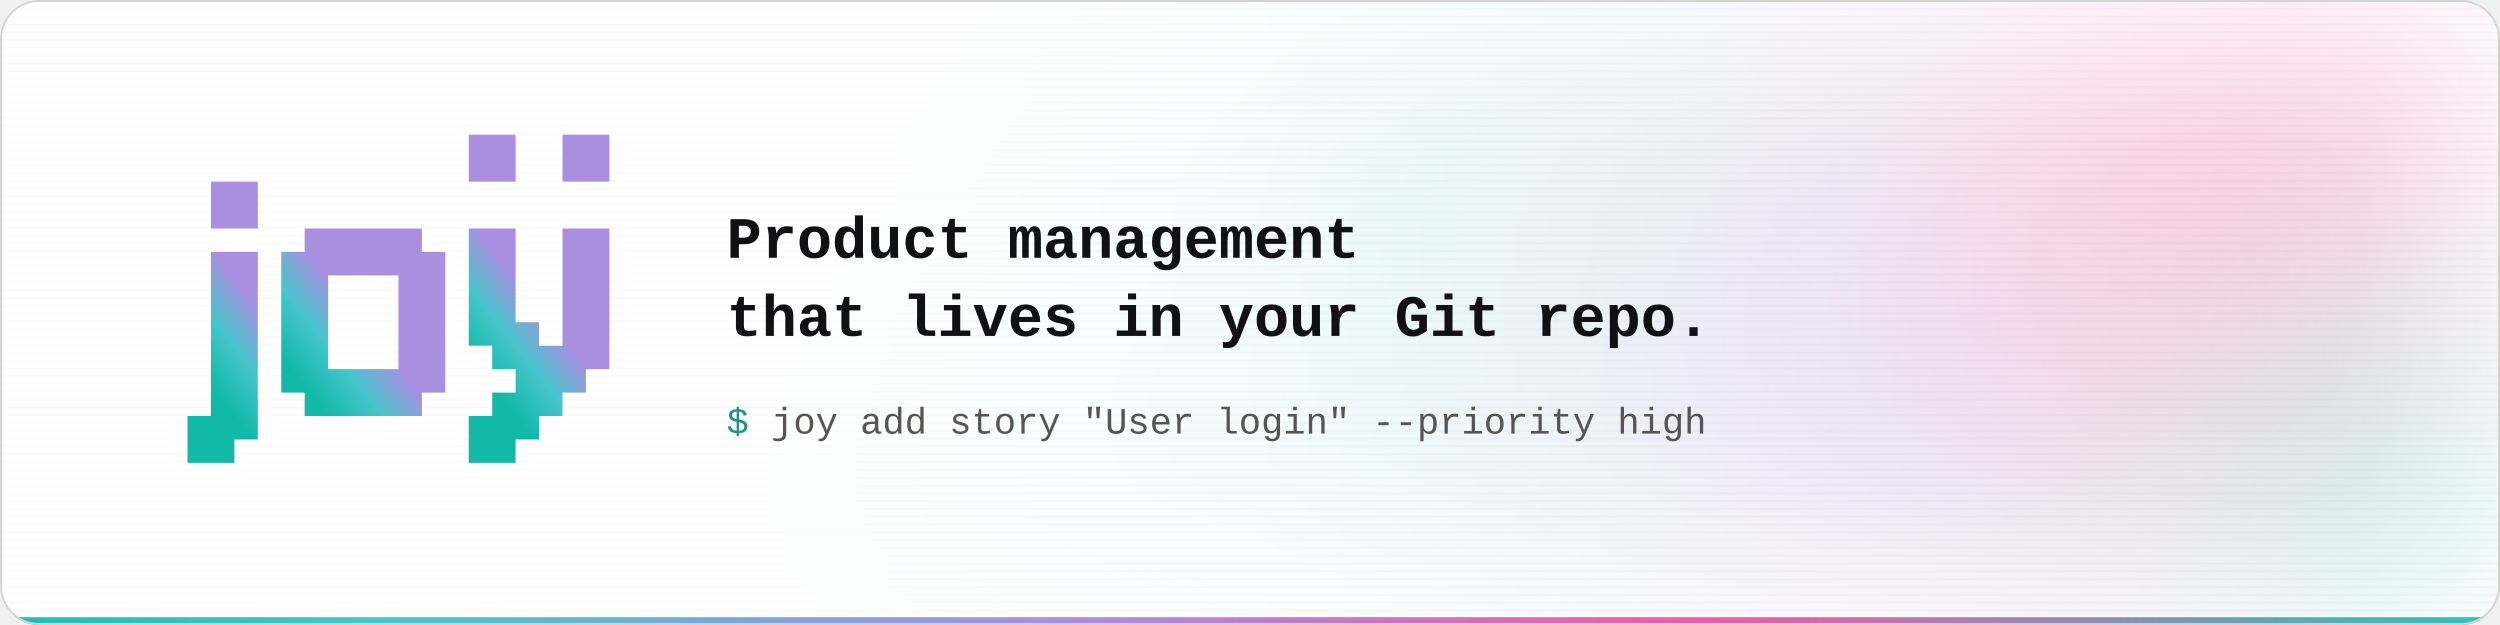
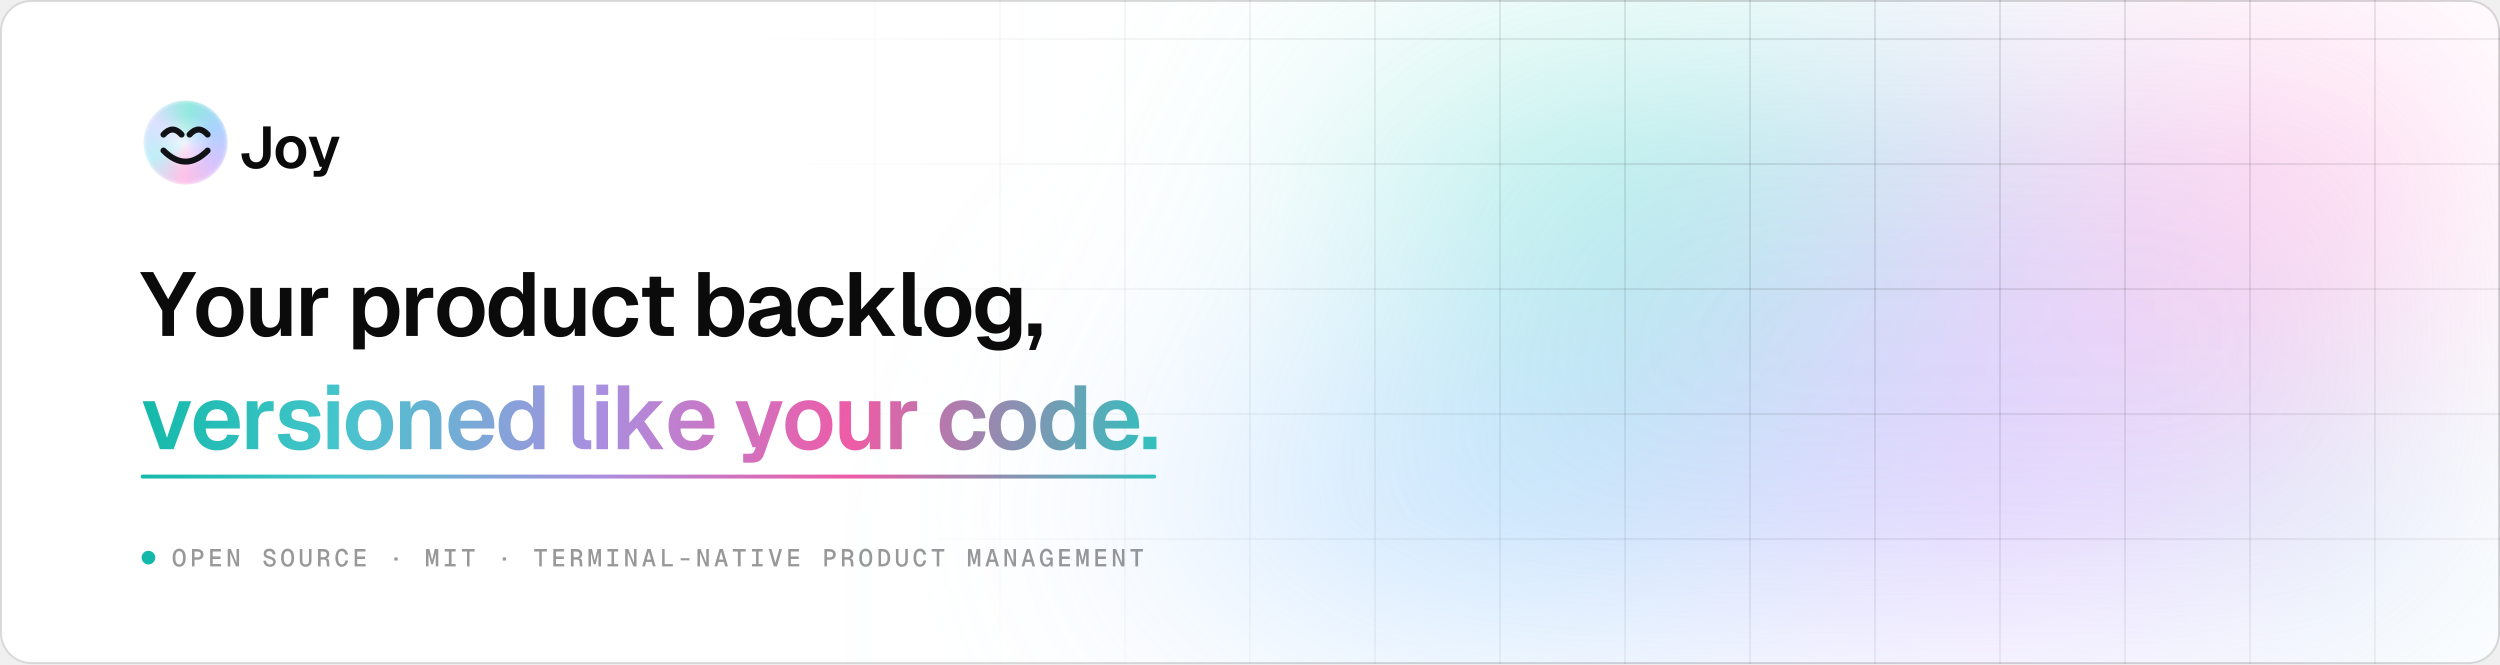
- <svg xmlns="http://www.w3.org/2000/svg" viewBox="0 0 1280 320" width="1280" height="320" role="img" aria-label="Joy: terminal-native product management that lives in your Git repo">
+ <svg xmlns="http://www.w3.org/2000/svg" viewBox="0 0 1280 340" width="1280" height="340" role="img" aria-label="Joy. Your product backlog, versioned like your code.">
  <defs>
-     <linearGradient id="holo" gradientUnits="userSpaceOnUse" x1="0" y1="0" x2="1280" y2="320">
+     <linearGradient id="holo" gradientUnits="userSpaceOnUse" x1="0" y1="0" x2="1280" y2="0">
+       <stop offset="0%" stop-color="#8ee8dd" />
+       <stop offset="20%" stop-color="#a9d2ff" />
+       <stop offset="40%" stop-color="#d4c2ff" />
+       <stop offset="58%" stop-color="#ffc0e6" />
+       <stop offset="78%" stop-color="#bdeef7" />
+       <stop offset="100%" stop-color="#dcdfff" />
+     </linearGradient>
+     <linearGradient id="tg" gradientUnits="userSpaceOnUse" x1="72" y1="190" x2="592" y2="240">
      <stop offset="0%" stop-color="#12b9a8" />
      <stop offset="20%" stop-color="#46c5cd" />
      <stop offset="45%" stop-color="#a98fe0" />
      <stop offset="70%" stop-color="#ef5ba6" />
      <stop offset="100%" stop-color="#2fc1bd" />
    </linearGradient>
-     <linearGradient id="mark" gradientUnits="userSpaceOnUse" x1="96" y1="70" x2="312" y2="240">
-       <stop offset="0%" stop-color="#12b9a8" />
-       <stop offset="50%" stop-color="#46c5cd" />
-       <stop offset="100%" stop-color="#a98fe0" />
-     </linearGradient>
-     <linearGradient id="fade" x1="0" y1="0" x2="1" y2="0">
-       <stop offset="0" stop-color="#FFFFFF" stop-opacity="1" />
-       <stop offset="0.5" stop-color="#FFFFFF" stop-opacity="0.86" />
-       <stop offset="1" stop-color="#FFFFFF" stop-opacity="0.1" />
-     </linearGradient>
-     <filter id="blur" x="-50%" y="-50%" width="200%" height="200%">
-       <feGaussianBlur stdDeviation="70" />
+     <radialGradient id="gm" gradientUnits="userSpaceOnUse" cx="1000" cy="0" r="620">
+       <stop offset="0.25" stop-color="#fff" stop-opacity="1" />
+       <stop offset="1" stop-color="#fff" stop-opacity="0" />
+     </radialGradient>
+     <mask id="gridmask">
+       <rect width="1280" height="340" fill="url(#gm)" />
+     </mask>
+     <filter id="blur" x="-60%" y="-60%" width="220%" height="220%">
+       <feGaussianBlur stdDeviation="80" />
    </filter>
-     <pattern id="scan" width="4" height="4" patternUnits="userSpaceOnUse">
-       <rect width="4" height="1" fill="#000000" opacity="0.02" />
-     </pattern>
    <clipPath id="clip">
-       <rect width="1280" height="320" rx="20" />
+       <rect width="1280" height="340" rx="16" />
    </clipPath>
  </defs>
  <g clip-path="url(#clip)">
-     <rect width="1280" height="320" fill="#FFFFFF" />
-     <g filter="url(#blur)" opacity="0.45">
-       <circle cx="820" cy="60" r="230" fill="#12b9a8" />
-       <circle cx="1010" cy="250" r="250" fill="#a98fe0" />
-       <circle cx="1190" cy="90" r="210" fill="#ef5ba6" />
-       <circle cx="640" cy="300" r="170" fill="#46c5cd" />
-       <circle cx="1260" cy="300" r="160" fill="#2fc1bd" />
+     <rect width="1280" height="340" fill="#ffffff" />
+     <g filter="url(#blur)" opacity="0.75">
+       <circle cx="900" cy="40" r="190" fill="#8ee8dd" />
+       <circle cx="1090" cy="250" r="210" fill="#d4c2ff" />
+       <circle cx="1230" cy="70" r="170" fill="#ffc0e6" />
+       <circle cx="760" cy="330" r="150" fill="#a9d2ff" />
+       <circle cx="1280" cy="330" r="150" fill="#bdeef7" />
    </g>
-     <rect width="1280" height="320" fill="url(#fade)" />
-     <rect width="1280" height="320" fill="url(#scan)" />
-     <rect y="316" width="1280" height="4" fill="url(#holo)" />
-     <g fill="url(#mark)">
-       <path d="M75 750H225V600H75ZM0 0H75V525H225V-75H150V-150H0Z" transform="translate(96.0,213) scale(0.16,-0.16)" />
-       <path d="M0 525H75V600H450V525H525V75H450V0H75V75H0ZM375 450H150V150H375Z" transform="translate(144.0,213) scale(0.16,-0.16)" />
-       <path d="M0 900H150V750H0ZM300 900H450V750H300ZM0 0H75V75H150V150H75V225H0V600H150V300H225V225H300V600H450V150H375V75H300V0H225V-75H150V-150H0Z" transform="translate(240.0,213) scale(0.16,-0.16)" />
+     <g mask="url(#gridmask)" stroke="rgba(11,11,12,0.10)" stroke-width="1" fill="none">
+       <path d="M0 0V340" />
+       <path d="M64 0V340" />
+       <path d="M128 0V340" />
+       <path d="M192 0V340" />
+       <path d="M256 0V340" />
+       <path d="M320 0V340" />
+       <path d="M384 0V340" />
+       <path d="M448 0V340" />
+       <path d="M512 0V340" />
+       <path d="M576 0V340" />
+       <path d="M640 0V340" />
+       <path d="M704 0V340" />
+       <path d="M768 0V340" />
+       <path d="M832 0V340" />
+       <path d="M896 0V340" />
+       <path d="M960 0V340" />
+       <path d="M1024 0V340" />
+       <path d="M1088 0V340" />
+       <path d="M1152 0V340" />
+       <path d="M1216 0V340" />
+       <path d="M1280 0V340" />
+       <path d="M0 20H1280" />
+       <path d="M0 84H1280" />
+       <path d="M0 148H1280" />
+       <path d="M0 212H1280" />
+       <path d="M0 276H1280" />
    </g>
-     <g font-family="ui-monospace, SFMono-Regular, 'SF Mono', Menlo, Consolas, 'Liberation Mono', monospace">
-       <text x="372" y="132" font-size="30" font-weight="600" fill="#111114">Product management</text>
-       <text x="372" y="172" font-size="30" font-weight="600" fill="#111114">that lives in your Git repo.</text>
-       <text x="372" y="222" font-size="19" fill="#56554F">
-         <tspan fill="#1F9480">$</tspan> joy add story "User login" --priority high</text>
-     </g>
+     <svg x="72" y="50" width="46" height="46" viewBox="0 0 64 64">
+       <defs>
+         <radialGradient id="lg-ctr" cx="50%" cy="50%" r="55%">
+           <stop offset="0" stop-color="#ffffff" stop-opacity="0.55" />
+           <stop offset="0.6" stop-color="#ffffff" stop-opacity="0" />
+         </radialGradient>
+         <clipPath id="lg-disc">
+           <circle cx="32" cy="32" r="30" />
+         </clipPath>
+         <filter id="lg-soft">
+           <feGaussianBlur stdDeviation="1.57" />
+         </filter>
+       </defs>
+       <g clip-path="url(#lg-disc)">
+         <g filter="url(#lg-soft)">
+           <path d="M32 32 L32.00 2.00 A30 30 0 0 1 37.21 2.46 Z" fill="rgb(142, 232, 221)" />
+           <path d="M32 32 L37.21 2.46 A30 30 0 0 1 42.26 3.81 Z" fill="rgb(146, 228, 227)" />
+           <path d="M32 32 L42.26 3.81 A30 30 0 0 1 47.00 6.02 Z" fill="rgb(151, 225, 232)" />
+           <path d="M32 32 L47.00 6.02 A30 30 0 0 1 51.28 9.02 Z" fill="rgb(156, 221, 238)" />
+           <path d="M32 32 L51.28 9.02 A30 30 0 0 1 54.98 12.72 Z" fill="rgb(160, 217, 244)" />
+           <path d="M32 32 L54.98 12.72 A30 30 0 0 1 57.98 17.00 Z" fill="rgb(164, 214, 249)" />
+           <path d="M32 32 L57.98 17.00 A30 30 0 0 1 60.19 21.74 Z" fill="rgb(169, 210, 255)" />
+           <path d="M32 32 L60.19 21.74 A30 30 0 0 1 61.54 26.79 Z" fill="rgb(176, 207, 255)" />
+           <path d="M32 32 L61.54 26.79 A30 30 0 0 1 62.00 32.00 Z" fill="rgb(183, 205, 255)" />
+           <path d="M32 32 L62.00 32.00 A30 30 0 0 1 61.54 37.21 Z" fill="rgb(190, 202, 255)" />
+           <path d="M32 32 L61.54 37.21 A30 30 0 0 1 60.19 42.26 Z" fill="rgb(198, 199, 255)" />
+           <path d="M32 32 L60.19 42.26 A30 30 0 0 1 57.98 47.00 Z" fill="rgb(205, 197, 255)" />
+           <path d="M32 32 L57.98 47.00 A30 30 0 0 1 54.98 51.28 Z" fill="rgb(212, 194, 255)" />
+           <path d="M32 32 L54.98 51.28 A30 30 0 0 1 51.28 54.98 Z" fill="rgb(219, 194, 251)" />
+           <path d="M32 32 L51.28 54.98 A30 30 0 0 1 47.00 57.98 Z" fill="rgb(226, 193, 247)" />
+           <path d="M32 32 L47.00 57.98 A30 30 0 0 1 42.26 60.19 Z" fill="rgb(234, 193, 242)" />
+           <path d="M32 32 L42.26 60.19 A30 30 0 0 1 37.21 61.54 Z" fill="rgb(241, 193, 238)" />
+           <path d="M32 32 L37.21 61.54 A30 30 0 0 1 32.00 62.00 Z" fill="rgb(248, 192, 234)" />
+           <path d="M32 32 L32.00 62.00 A30 30 0 0 1 26.79 61.54 Z" fill="rgb(255, 192, 230)" />
+           <path d="M32 32 L26.79 61.54 A30 30 0 0 1 21.74 60.19 Z" fill="rgb(244, 200, 233)" />
+           <path d="M32 32 L21.74 60.19 A30 30 0 0 1 17.00 57.98 Z" fill="rgb(233, 207, 236)" />
+           <path d="M32 32 L17.00 57.98 A30 30 0 0 1 12.72 54.98 Z" fill="rgb(222, 215, 238)" />
+           <path d="M32 32 L12.72 54.98 A30 30 0 0 1 9.02 51.28 Z" fill="rgb(211, 223, 241)" />
+           <path d="M32 32 L9.02 51.28 A30 30 0 0 1 6.02 47.00 Z" fill="rgb(200, 230, 244)" />
+           <path d="M32 32 L6.02 47.00 A30 30 0 0 1 3.81 42.26 Z" fill="rgb(189, 238, 247)" />
+           <path d="M32 32 L3.81 42.26 A30 30 0 0 1 2.46 37.21 Z" fill="rgb(194, 236, 248)" />
+           <path d="M32 32 L2.46 37.21 A30 30 0 0 1 2.00 32.00 Z" fill="rgb(199, 233, 250)" />
+           <path d="M32 32 L2.00 32.00 A30 30 0 0 1 2.46 26.79 Z" fill="rgb(204, 230, 251)" />
+           <path d="M32 32 L2.46 26.79 A30 30 0 0 1 3.81 21.74 Z" fill="rgb(210, 228, 252)" />
+           <path d="M32 32 L3.81 21.74 A30 30 0 0 1 6.02 17.00 Z" fill="rgb(215, 226, 254)" />
+           <path d="M32 32 L6.02 17.00 A30 30 0 0 1 9.02 12.72 Z" fill="rgb(220, 223, 255)" />
+           <path d="M32 32 L9.02 12.72 A30 30 0 0 1 12.72 9.02 Z" fill="rgb(207, 224, 249)" />
+           <path d="M32 32 L12.72 9.02 A30 30 0 0 1 17.00 6.02 Z" fill="rgb(194, 226, 244)" />
+           <path d="M32 32 L17.00 6.02 A30 30 0 0 1 21.74 3.81 Z" fill="rgb(181, 228, 238)" />
+           <path d="M32 32 L21.74 3.81 A30 30 0 0 1 26.79 2.46 Z" fill="rgb(168, 229, 232)" />
+           <path d="M32 32 L26.79 2.46 A30 30 0 0 1 32.00 2.00 Z" fill="rgb(155, 230, 227)" />
+         </g>
+         <circle cx="32" cy="32" r="30" fill="url(#lg-ctr)" />
+       </g>
+       <g fill="none" stroke="#101216" stroke-width="4.29" stroke-linecap="round">
+         <path d="M16.29 26.29 Q22.71 19.14 29.14 26.29" />
+         <path d="M34.86 26.29 Q41.29 19.14 47.71 26.29" />
+         <path d="M16.29 37.71 Q32.00 53.43 47.71 37.71" />
+       </g>
+     </svg>
+     <path d="M131.1 86.5Q128.8 86.5 127.1 85.5Q125.5 84.5 124.6 82.7Q123.7 80.9 123.6 78.6L127.6 78.4Q127.6 80.8 128.5 81.9Q129.5 83.1 131.1 83.1Q132.8 83.1 133.7 81.9Q134.7 80.7 134.7 78.4V64.7H138.6V78.4Q138.6 80.9 137.6 82.7Q136.7 84.5 135 85.5Q133.4 86.5 131.1 86.5ZM149 86.4Q146.6 86.4 144.8 85.3Q143 84.3 142.1 82.4Q141.1 80.5 141.1 78Q141.1 75.4 142.1 73.6Q143 71.7 144.8 70.7Q146.6 69.6 149 69.6Q151.3 69.6 153.1 70.7Q154.9 71.7 155.8 73.6Q156.8 75.4 156.8 78Q156.8 80.5 155.8 82.4Q154.9 84.3 153.1 85.3Q151.3 86.4 149 86.4ZM149 83.3Q150.8 83.3 151.8 81.9Q152.9 80.5 152.9 78Q152.9 75.5 151.8 74.1Q150.8 72.7 149 72.7Q147.1 72.7 146.1 74.1Q145.1 75.5 145.1 78Q145.1 80.5 146.1 81.9Q147.1 83.3 149 83.3ZM160.6 90.5V87.5H162.7Q163.5 87.5 163.8 87.3Q164.2 87 164.4 86.5L164.9 85.4H163.7L158 70H162L166.1 81.8L169.9 70H173.9L167.6 87.7Q167.1 89.2 166.1 89.8Q165.1 90.5 163.4 90.5Z" fill="#0b0b0c" />
+     <path d="M83.1 172V159.1L71.7 139.3H78.4L86.1 153.2L93.8 139.3H100.5L89.1 159.1V172ZM112.6 172.6Q109 172.6 106.3 171Q103.5 169.4 102 166.5Q100.5 163.6 100.5 159.7Q100.5 155.8 102 152.9Q103.5 150.1 106.3 148.5Q109 146.9 112.6 146.9Q116.2 146.9 119 148.5Q121.7 150.1 123.2 152.9Q124.7 155.8 124.7 159.7Q124.7 163.6 123.2 166.5Q121.7 169.4 119 171Q116.2 172.6 112.6 172.6ZM112.6 167.8Q115.5 167.8 117 165.7Q118.6 163.5 118.6 159.7Q118.6 155.9 117 153.8Q115.5 151.6 112.6 151.6Q109.8 151.6 108.2 153.8Q106.6 155.9 106.6 159.7Q106.6 163.5 108.2 165.7Q109.8 167.8 112.6 167.8ZM136.3 172.6Q132.6 172.6 130.4 170.1Q128.2 167.6 128.2 163.3V147.4H134.1V161.8Q134.1 164.9 135.1 166.3Q136.2 167.8 138.3 167.8Q140.7 167.8 142 166.2Q143.3 164.6 143.3 161.6V147.4H149.2V172H143.8L143.7 165.3L144.4 165.5Q143.8 169 141.8 170.8Q139.7 172.6 136.3 172.6ZM154.2 172V147.4H159.7L159.9 154.3L159.5 154.1Q160 150.6 161.5 149Q163.1 147.4 165.7 147.4H168V152.5H165.7Q163.8 152.5 162.6 153Q161.4 153.6 160.7 154.8Q160.1 155.9 160.1 157.9V172ZM180.9 178.9V147.4H186.6L186.7 152.7L186.1 152.4Q187.1 149.7 189.1 148.3Q191.2 146.9 194 146.9Q197.5 146.9 199.8 148.6Q202.2 150.4 203.3 153.3Q204.5 156.2 204.5 159.7Q204.5 163.2 203.3 166.2Q202.1 169.1 199.8 170.8Q197.5 172.6 194 172.6Q192.2 172.6 190.6 171.9Q189 171.2 187.9 170.1Q186.7 168.9 186.3 167.3L186.8 166.8V178.9ZM192.6 167.8Q195.3 167.8 196.8 165.6Q198.4 163.5 198.4 159.7Q198.4 155.9 196.8 153.8Q195.3 151.6 192.6 151.6Q190.8 151.6 189.5 152.6Q188.2 153.5 187.5 155.3Q186.8 157.1 186.8 159.7Q186.8 162.4 187.5 164.2Q188.2 166 189.5 166.9Q190.8 167.8 192.6 167.8ZM208 172V147.4H213.5L213.8 154.3L213.3 154.1Q213.8 150.6 215.4 149Q216.9 147.4 219.5 147.4H221.8V152.5H219.5Q217.6 152.5 216.4 153Q215.2 153.6 214.5 154.8Q213.9 155.9 213.9 157.9V172ZM236 172.6Q232.4 172.6 229.7 171Q226.9 169.4 225.4 166.5Q223.9 163.6 223.9 159.7Q223.9 155.8 225.4 152.9Q226.9 150.1 229.7 148.5Q232.4 146.9 236 146.9Q239.7 146.9 242.4 148.5Q245.1 150.1 246.6 152.9Q248.1 155.8 248.1 159.7Q248.1 163.6 246.6 166.5Q245.1 169.4 242.4 171Q239.7 172.6 236 172.6ZM236 167.8Q238.9 167.8 240.4 165.7Q242 163.5 242 159.7Q242 155.9 240.4 153.8Q238.9 151.6 236 151.6Q233.2 151.6 231.6 153.8Q230 155.9 230 159.7Q230 163.5 231.6 165.7Q233.2 167.8 236 167.8ZM260.4 172.6Q257.3 172.6 255 171Q252.7 169.4 251.4 166.5Q250.2 163.6 250.2 159.7Q250.2 155.8 251.5 152.9Q252.7 150 255 148.5Q257.3 146.9 260.4 146.9Q263 146.9 264.9 147.9Q266.9 149 267.8 150.9V139.3H273.7V172H268.2L268 168.4Q267 170.3 265 171.4Q263 172.6 260.4 172.6ZM262.2 167.8Q264 167.8 265.3 166.8Q266.5 165.9 267.2 164.1Q267.8 162.3 267.8 159.7Q267.8 157.1 267.2 155.3Q266.5 153.5 265.3 152.6Q264 151.6 262.2 151.6Q259.5 151.6 257.9 153.8Q256.3 156 256.3 159.7Q256.3 163.4 257.9 165.6Q259.5 167.8 262.2 167.8ZM286.8 172.6Q283.1 172.6 280.9 170.1Q278.7 167.6 278.7 163.3V147.4H284.6V161.8Q284.6 164.9 285.6 166.3Q286.7 167.8 288.8 167.8Q291.2 167.8 292.5 166.2Q293.8 164.6 293.8 161.6V147.4H299.7V172H294.3L294.2 165.3L294.9 165.5Q294.3 169 292.3 170.8Q290.2 172.6 286.8 172.6ZM315.4 172.6Q311.7 172.6 309 171Q306.3 169.4 304.8 166.5Q303.3 163.6 303.3 159.7Q303.3 155.8 304.8 153Q306.3 150.1 309 148.5Q311.7 146.9 315.4 146.9Q318.5 146.9 320.9 148Q323.4 149.1 324.9 151.1Q326.5 153.2 326.8 156.1L320.8 156.5Q320.4 154.1 319 152.9Q317.5 151.7 315.4 151.7Q312.5 151.7 311 153.8Q309.4 155.9 309.4 159.7Q309.4 163.5 311 165.7Q312.5 167.8 315.4 167.8Q317.5 167.8 319 166.5Q320.4 165.3 320.8 162.7L326.8 162.9Q326.5 165.9 325 168Q323.5 170.2 321 171.4Q318.6 172.6 315.4 172.6ZM339.7 172Q336.1 172 334.4 170.3Q332.6 168.6 332.6 165V141.7H338.5V164.4Q338.5 166.1 339.3 166.8Q340 167.4 341.6 167.4H345V172ZM328.8 152V147.4H345V152ZM370.7 172.6Q368.1 172.6 366.2 171.4Q364.3 170.3 363.2 168.4L363.1 172H357.5V139.3H363.4V150.9Q364.4 149.2 366.3 148.1Q368.1 146.9 370.7 146.9Q373.8 146.9 376.2 148.5Q378.5 150 379.7 152.9Q381 155.8 381 159.7Q381 163.6 379.7 166.5Q378.5 169.4 376.2 171Q373.8 172.6 370.7 172.6ZM369.3 167.8Q371.9 167.8 373.4 165.6Q374.9 163.5 374.9 159.7Q374.9 155.9 373.4 153.8Q371.9 151.6 369.4 151.6Q367.5 151.6 366.1 152.6Q364.8 153.6 364.1 155.4Q363.4 157.2 363.4 159.7Q363.4 162.2 364.1 164Q364.8 165.8 366.1 166.8Q367.5 167.8 369.3 167.8ZM391.7 172.6Q387.9 172.6 385.5 170.8Q383.2 169 383.2 165.9Q383.2 162.7 385.1 160.9Q387.1 159.1 391.1 158.3L399.3 156.7Q399.3 154.1 398.1 152.8Q396.9 151.4 394.6 151.4Q392.4 151.4 391.2 152.4Q390 153.4 389.6 155.3L383.6 155Q384.3 151.1 387.1 149Q390 146.9 394.6 146.9Q399.8 146.9 402.5 149.5Q405.2 152.2 405.2 157.1V166Q405.2 167 405.5 167.4Q405.9 167.7 406.5 167.7H407.3V172Q407.1 172.1 406.4 172.1Q405.8 172.2 405.2 172.2Q403.7 172.2 402.5 171.7Q401.3 171.2 400.6 170Q400 168.8 400 166.7L400.5 167Q400.1 168.7 398.9 169.9Q397.7 171.2 395.8 171.9Q394 172.6 391.7 172.6ZM392.9 168.3Q394.9 168.3 396.3 167.5Q397.7 166.7 398.5 165.3Q399.3 163.9 399.3 162.1V160.7L392.9 162Q391 162.4 390.1 163.2Q389.2 164 389.2 165.3Q389.2 166.7 390.2 167.5Q391.1 168.3 392.9 168.3ZM420.4 172.6Q416.8 172.6 414.1 171Q411.4 169.4 409.9 166.5Q408.4 163.6 408.4 159.7Q408.4 155.8 409.9 153Q411.4 150.1 414.1 148.5Q416.8 146.9 420.4 146.9Q423.6 146.9 426 148Q428.5 149.1 430 151.1Q431.5 153.2 431.9 156.1L425.8 156.5Q425.5 154.1 424 152.9Q422.6 151.7 420.4 151.7Q417.6 151.7 416 153.8Q414.5 155.9 414.5 159.7Q414.5 163.5 416 165.7Q417.6 167.8 420.4 167.8Q422.6 167.8 424 166.5Q425.5 165.3 425.8 162.7L431.9 162.9Q431.6 165.9 430 168Q428.5 170.2 426.1 171.4Q423.6 172.6 420.4 172.6ZM435 172V139.3H440.9V158.5L451 147.4H458.2L448.6 157.7L458.5 172H451.9L444.8 161.1L440.9 165.2V172ZM468.3 172Q465.6 172 464 170.6Q462.4 169.2 462.4 166.2V139.3H468.3V165.6Q468.3 166.5 468.8 167Q469.3 167.4 470.1 167.4H471.9V172ZM485.3 172.6Q481.6 172.6 478.9 171Q476.2 169.4 474.7 166.5Q473.2 163.6 473.2 159.7Q473.2 155.8 474.7 152.9Q476.2 150.1 478.9 148.5Q481.6 146.9 485.3 146.9Q488.9 146.9 491.6 148.5Q494.3 150.1 495.8 152.9Q497.3 155.8 497.3 159.7Q497.3 163.6 495.8 166.5Q494.3 169.4 491.6 171Q488.9 172.6 485.3 172.6ZM485.3 167.8Q488.1 167.8 489.7 165.7Q491.2 163.5 491.2 159.7Q491.2 155.9 489.7 153.8Q488.1 151.6 485.3 151.6Q482.4 151.6 480.8 153.8Q479.3 155.9 479.3 159.7Q479.3 163.5 480.8 165.7Q482.4 167.8 485.3 167.8ZM511.3 179.5Q508.1 179.5 505.8 178.6Q503.5 177.7 502.1 176.1Q500.7 174.5 500.2 172.5L506.2 172.1Q506.7 173.4 507.8 174.2Q509 175 511.3 175Q514.1 175 515.5 173.8Q517 172.6 517 170V166.9Q516.1 168.7 514.2 169.7Q512.3 170.8 509.9 170.8Q506.8 170.8 504.5 169.3Q502.1 167.8 500.8 165.1Q499.4 162.4 499.4 158.9Q499.4 155.3 500.8 152.6Q502.1 150 504.4 148.4Q506.8 146.9 509.8 146.9Q512.4 146.9 514.4 148.1Q516.3 149.3 517.2 151.3V147.4H522.9V169.8Q522.9 173 521.5 175.1Q520 177.3 517.4 178.4Q514.8 179.5 511.3 179.5ZM511.3 166.2Q513.9 166.2 515.5 164.2Q517 162.3 517 158.8Q517.1 156.5 516.4 154.9Q515.7 153.3 514.4 152.4Q513 151.5 511.3 151.5Q508.5 151.5 507 153.5Q505.5 155.5 505.5 158.8Q505.5 162.2 507.1 164.2Q508.6 166.2 511.3 166.2ZM526.9 179.2 529.3 172H526.5V165.6H533.2V171.3L530.2 179.2Z" fill="#0b0b0c" />
+     <path d="M81.9 230 73 205.4H79.2L85.5 224.1L91.7 205.4H97.9L88.9 230ZM111.2 230.6Q107.5 230.6 104.8 229Q102.1 227.4 100.7 224.5Q99.2 221.6 99.2 217.7Q99.2 213.8 100.7 211Q102.1 208.1 104.8 206.5Q107.5 204.9 111.1 204.9Q114.6 204.9 117.2 206.5Q119.9 208 121.3 211Q122.8 213.9 122.8 218V219.4H105.3Q105.5 222.6 107.1 224.2Q108.7 225.8 111.3 225.8Q113.3 225.8 114.6 225Q115.9 224.1 116.4 222.5L122.4 222.8Q121.4 226.4 118.4 228.5Q115.5 230.6 111.2 230.6ZM105.3 215.4H116.6Q116.5 212.4 115 211Q113.5 209.5 111.1 209.5Q108.7 209.5 107.2 211Q105.7 212.5 105.3 215.4ZM126.3 230V205.4H131.8L132.1 212.3L131.6 212.1Q132.1 208.6 133.7 207Q135.2 205.4 137.9 205.4H140.1V210.5H137.8Q135.9 210.5 134.7 211Q133.5 211.6 132.9 212.8Q132.2 213.9 132.2 215.9V230ZM153.7 230.6Q149.9 230.6 147.4 229.5Q145 228.4 143.7 226.5Q142.4 224.7 142.3 222.3L148.3 222Q148.6 223.9 149.8 225Q151.1 226.1 153.7 226.1Q155.7 226.1 156.8 225.4Q157.9 224.7 157.9 223.3Q157.9 222.4 157.6 221.9Q157.2 221.3 156 220.9Q154.9 220.5 152.7 220.1Q149 219.5 146.9 218.5Q144.8 217.6 143.9 216.1Q143.1 214.7 143.1 212.6Q143.1 209.2 145.7 207Q148.4 204.9 153.5 204.9Q157 204.9 159.3 206Q161.6 207.1 162.7 209Q163.9 210.9 164.1 213.1L158.1 213.4Q158.1 212.3 157.6 211.4Q157 210.4 156 209.9Q155 209.4 153.4 209.4Q151.3 209.4 150.2 210.2Q149.2 211 149.2 212.4Q149.2 213.4 149.6 214Q150 214.7 151.1 215.1Q152.1 215.5 154 215.8Q157.8 216.3 160 217.3Q162.2 218.3 163.1 219.7Q164 221.1 164 223.2Q164 226.7 161.2 228.6Q158.4 230.6 153.7 230.6ZM167.7 230V205.4H173.5V230ZM167.5 202.2V196.9H173.7V202.2ZM189.2 230.6Q185.6 230.6 182.8 229Q180.1 227.4 178.6 224.5Q177.1 221.6 177.1 217.7Q177.1 213.8 178.6 210.9Q180.1 208.1 182.8 206.5Q185.6 204.9 189.2 204.9Q192.8 204.9 195.5 206.5Q198.3 208.1 199.8 210.9Q201.3 213.8 201.3 217.7Q201.3 221.6 199.8 224.5Q198.3 227.4 195.5 229Q192.8 230.6 189.2 230.6ZM189.2 225.8Q192 225.8 193.6 223.7Q195.2 221.5 195.2 217.7Q195.2 213.9 193.6 211.8Q192 209.6 189.2 209.6Q186.4 209.6 184.8 211.8Q183.2 213.9 183.2 217.7Q183.2 221.5 184.8 223.7Q186.4 225.8 189.2 225.8ZM204.8 230V205.4H210.1L210.4 212.3L209.7 212Q210 209.5 211.2 207.9Q212.3 206.3 214 205.6Q215.7 204.9 217.6 204.9Q220.4 204.9 222.2 206.1Q224.1 207.3 225 209.4Q226 211.4 226 214.2V230H220.1V216.1Q220.1 214 219.7 212.6Q219.3 211.2 218.4 210.4Q217.4 209.7 215.8 209.7Q213.5 209.7 212.1 211.3Q210.7 213 210.7 216.1V230ZM241.6 230.6Q237.9 230.6 235.2 229Q232.5 227.4 231 224.5Q229.6 221.6 229.6 217.7Q229.6 213.8 231 211Q232.5 208.1 235.2 206.5Q237.9 204.9 241.5 204.9Q245 204.9 247.6 206.5Q250.2 208 251.7 211Q253.1 213.9 253.1 218V219.4H235.7Q235.8 222.6 237.4 224.2Q239 225.8 241.7 225.8Q243.6 225.8 244.9 225Q246.2 224.1 246.8 222.5L252.8 222.8Q251.8 226.4 248.8 228.5Q245.8 230.6 241.6 230.6ZM235.7 215.4H247Q246.8 212.4 245.3 211Q243.8 209.5 241.5 209.5Q239.1 209.5 237.6 211Q236 212.5 235.7 215.4ZM265.4 230.6Q262.3 230.6 260 229Q257.7 227.4 256.5 224.5Q255.3 221.6 255.3 217.7Q255.3 213.8 256.5 210.9Q257.8 208 260.1 206.5Q262.3 204.9 265.4 204.9Q268 204.9 270 205.9Q271.9 207 272.9 208.9V197.3H278.8V230H273.2L273.1 226.4Q272.1 228.3 270 229.4Q268 230.6 265.4 230.6ZM267.2 225.8Q269.1 225.8 270.3 224.8Q271.6 223.9 272.2 222.1Q272.9 220.3 272.9 217.7Q272.9 215.1 272.2 213.3Q271.6 211.5 270.3 210.6Q269.1 209.6 267.2 209.6Q264.5 209.6 263 211.8Q261.4 214 261.4 217.7Q261.4 221.4 263 223.6Q264.6 225.8 267.2 225.8ZM299.1 230Q296.4 230 294.8 228.6Q293.2 227.2 293.2 224.2V197.3H299.1V223.6Q299.1 224.5 299.5 225Q300 225.4 300.9 225.4H302.7V230ZM305.4 230V205.4H311.3V230ZM305.3 202.2V196.9H311.4V202.2ZM316.3 230V197.3H322.2V216.5L332.2 205.4H339.5L329.9 215.7L339.8 230H333.2L326 219.1L322.2 223.2V230ZM354.3 230.6Q350.6 230.6 347.9 229Q345.2 227.4 343.7 224.5Q342.3 221.6 342.3 217.7Q342.3 213.8 343.7 211Q345.2 208.1 347.9 206.5Q350.6 204.9 354.2 204.9Q357.7 204.9 360.3 206.5Q362.9 208 364.4 211Q365.8 213.9 365.8 218V219.4H348.4Q348.5 222.6 350.1 224.2Q351.7 225.8 354.4 225.8Q356.3 225.8 357.6 225Q358.9 224.1 359.5 222.5L365.5 222.8Q364.5 226.4 361.5 228.5Q358.5 230.6 354.3 230.6ZM348.4 215.4H359.7Q359.5 212.4 358 211Q356.5 209.5 354.2 209.5Q351.8 209.5 350.3 211Q348.7 212.5 348.4 215.4ZM380.5 236.9V232.3H383.6Q384.8 232.3 385.4 232Q386 231.6 386.3 230.7L387 229H385.3L376.5 205.4H382.6L388.8 223.5L394.7 205.4H400.8L391.2 232.6Q390.4 234.9 388.9 235.9Q387.4 236.9 384.7 236.9ZM414.2 230.6Q410.6 230.6 407.8 229Q405.1 227.4 403.6 224.5Q402.1 221.6 402.1 217.7Q402.1 213.8 403.6 210.9Q405.1 208.1 407.8 206.5Q410.6 204.9 414.2 204.9Q417.8 204.9 420.5 206.5Q423.2 208.1 424.7 210.9Q426.2 213.8 426.2 217.7Q426.2 221.6 424.7 224.5Q423.2 227.4 420.5 229Q417.8 230.6 414.2 230.6ZM414.2 225.8Q417 225.8 418.6 223.7Q420.1 221.5 420.1 217.7Q420.1 213.9 418.6 211.8Q417 209.6 414.2 209.6Q411.3 209.6 409.8 211.8Q408.2 213.9 408.2 217.7Q408.2 221.5 409.8 223.7Q411.3 225.8 414.2 225.8ZM437.9 230.6Q434.1 230.6 432 228.1Q429.8 225.6 429.8 221.3V205.4H435.7V219.8Q435.7 222.9 436.7 224.3Q437.7 225.8 439.9 225.8Q442.2 225.8 443.6 224.2Q444.9 222.6 444.9 219.6V205.4H450.8V230H445.4L445.2 223.3L446 223.5Q445.4 227 443.3 228.8Q441.3 230.6 437.9 230.6ZM455.8 230V205.4H461.3L461.5 212.3L461 212.1Q461.6 208.6 463.1 207Q464.7 205.4 467.3 205.4H469.6V210.5H467.3Q465.4 210.5 464.2 211Q462.9 211.6 462.3 212.8Q461.7 213.9 461.7 215.9V230ZM493.2 230.6Q489.5 230.6 486.8 229Q484.1 227.4 482.6 224.5Q481.1 221.6 481.1 217.7Q481.1 213.8 482.6 211Q484.1 208.1 486.8 206.5Q489.5 204.9 493.2 204.9Q496.3 204.9 498.7 206Q501.2 207.1 502.7 209.1Q504.3 211.2 504.6 214.1L498.5 214.5Q498.2 212.1 496.7 210.9Q495.3 209.7 493.2 209.7Q490.3 209.7 488.8 211.8Q487.2 213.9 487.2 217.7Q487.2 221.5 488.8 223.7Q490.3 225.8 493.2 225.8Q495.3 225.8 496.8 224.5Q498.2 223.3 498.5 220.7L504.6 220.9Q504.3 223.9 502.8 226Q501.2 228.2 498.8 229.4Q496.3 230.6 493.2 230.6ZM518.4 230.6Q514.7 230.6 512 229Q509.3 227.4 507.8 224.5Q506.3 221.6 506.3 217.7Q506.3 213.8 507.8 210.9Q509.3 208.1 512 206.5Q514.7 204.9 518.4 204.9Q522 204.9 524.7 206.5Q527.4 208.1 528.9 210.9Q530.4 213.8 530.4 217.7Q530.4 221.6 528.9 224.5Q527.4 227.4 524.7 229Q522 230.6 518.4 230.6ZM518.4 225.8Q521.2 225.8 522.8 223.7Q524.3 221.5 524.3 217.7Q524.3 213.9 522.8 211.8Q521.2 209.6 518.4 209.6Q515.5 209.6 514 211.8Q512.4 213.9 512.4 217.7Q512.4 221.5 514 223.7Q515.5 225.8 518.4 225.8ZM542.7 230.6Q539.6 230.6 537.3 229Q535 227.4 533.8 224.5Q532.6 221.6 532.6 217.7Q532.6 213.8 533.8 210.9Q535 208 537.3 206.5Q539.6 204.9 542.7 204.9Q545.3 204.9 547.3 205.9Q549.2 207 550.2 208.9V197.3H556.1V230H550.5L550.4 226.4Q549.4 228.3 547.3 229.4Q545.3 230.6 542.7 230.6ZM544.5 225.8Q546.3 225.8 547.6 224.8Q548.9 223.9 549.5 222.1Q550.2 220.3 550.2 217.7Q550.2 215.1 549.5 213.3Q548.9 211.5 547.6 210.6Q546.3 209.6 544.5 209.6Q541.8 209.6 540.2 211.8Q538.7 214 538.7 217.7Q538.7 221.4 540.2 223.6Q541.8 225.8 544.5 225.8ZM571.7 230.6Q568 230.6 565.3 229Q562.6 227.4 561.1 224.5Q559.7 221.6 559.7 217.7Q559.7 213.8 561.1 211Q562.6 208.1 565.3 206.5Q568 204.9 571.6 204.9Q575.1 204.9 577.7 206.5Q580.3 208 581.8 211Q583.2 213.9 583.2 218V219.4H565.8Q565.9 222.6 567.5 224.2Q569.1 225.8 571.8 225.8Q573.7 225.8 575 225Q576.3 224.1 576.8 222.5L582.9 222.8Q581.9 226.4 578.9 228.5Q575.9 230.6 571.7 230.6ZM565.8 215.4H577.1Q576.9 212.4 575.4 211Q573.9 209.5 571.6 209.5Q569.2 209.5 567.7 211Q566.1 212.5 565.8 215.4ZM585.4 230V223.6H592.1V230Z" fill="url(#tg)" />
+     <rect x="72" y="243" width="520" height="2" rx="1" fill="url(#tg)" />
+     <circle cx="76" cy="285.5" r="3.5" fill="#12b9a8" />
+     <path d="M75.8 290.2Q74.7 290.2 74 289.7Q73.2 289.1 72.8 288.1Q72.4 287.1 72.4 285.6Q72.4 284.1 72.8 283Q73.2 282 74 281.5Q74.7 280.9 75.8 280.9Q76.8 280.9 77.5 281.5Q78.3 282 78.7 283Q79.1 284.1 79.1 285.6Q79.1 287.1 78.7 288.1Q78.3 289.1 77.5 289.7Q76.8 290.2 75.8 290.2ZM75.8 289Q76.4 289 76.8 288.6Q77.2 288.2 77.5 287.5Q77.7 286.7 77.7 285.6Q77.7 284.4 77.5 283.7Q77.2 282.9 76.8 282.5Q76.4 282.2 75.8 282.2Q75.1 282.2 74.7 282.5Q74.3 282.9 74 283.7Q73.8 284.4 73.8 285.6Q73.8 286.7 74 287.5Q74.3 288.2 74.7 288.6Q75.1 289 75.8 289ZM82.3 290V281.1H85.1Q86 281.1 86.7 281.5Q87.4 281.8 87.8 282.4Q88.2 283 88.2 283.9Q88.2 284.7 87.8 285.4Q87.4 286 86.7 286.3Q86 286.6 85.1 286.6H83.6V290ZM83.6 285.4H84.9Q85.9 285.4 86.3 285Q86.8 284.6 86.8 283.9Q86.8 283.1 86.3 282.7Q85.9 282.4 84.9 282.4H83.6ZM91.6 290V281.1H97.1V282.4H92.9V284.9H96.9V286.2H92.9V288.8H97.2V290ZM100.6 290V281.1H102.2L105.3 288.7L105.1 288.7V281.1H106.4V290H104.8L101.7 282.5L101.9 282.4V290ZM122.1 290.2Q121.2 290.2 120.4 289.8Q119.7 289.4 119.3 288.7Q118.9 288 118.8 287.1L120.1 287Q120.2 287.7 120.5 288.1Q120.8 288.5 121.2 288.8Q121.6 289 122.2 289Q122.7 289 123.1 288.8Q123.5 288.7 123.7 288.4Q123.9 288.1 123.9 287.7Q123.9 287.3 123.7 287.1Q123.5 286.8 123 286.5Q122.5 286.3 121.6 286Q120.7 285.8 120.1 285.4Q119.5 285.1 119.3 284.7Q119 284.2 119 283.5Q119 282.7 119.3 282.2Q119.7 281.6 120.4 281.2Q121 280.9 122 280.9Q122.9 280.9 123.6 281.3Q124.2 281.6 124.6 282.3Q125 282.9 125.1 283.8L123.7 283.9Q123.6 283.4 123.4 283Q123.2 282.6 122.8 282.4Q122.5 282.2 121.9 282.2Q121.2 282.2 120.8 282.5Q120.3 282.9 120.3 283.4Q120.3 283.8 120.5 284.1Q120.7 284.3 121.1 284.5Q121.6 284.7 122.4 284.9Q123.4 285.2 124 285.6Q124.7 286 124.9 286.5Q125.2 287 125.2 287.7Q125.2 288.5 124.8 289Q124.4 289.6 123.7 289.9Q123.1 290.2 122.1 290.2ZM131.2 290.2Q130.2 290.2 129.5 289.7Q128.7 289.1 128.3 288.1Q127.9 287.1 127.9 285.6Q127.9 284.1 128.3 283Q128.7 282 129.5 281.5Q130.2 280.9 131.2 280.9Q132.3 280.9 133 281.5Q133.8 282 134.2 283Q134.6 284.1 134.6 285.6Q134.6 287.1 134.2 288.1Q133.8 289.1 133 289.7Q132.3 290.2 131.2 290.2ZM131.2 289Q131.9 289 132.3 288.6Q132.7 288.2 133 287.5Q133.2 286.7 133.2 285.6Q133.2 284.4 133 283.7Q132.7 282.9 132.3 282.5Q131.9 282.2 131.2 282.2Q130.6 282.2 130.2 282.5Q129.8 282.9 129.5 283.7Q129.3 284.4 129.3 285.6Q129.3 286.7 129.5 287.5Q129.8 288.2 130.2 288.6Q130.6 289 131.2 289ZM140.5 290.2Q139.1 290.2 138.3 289.3Q137.5 288.5 137.5 286.9V281.1H138.8V287Q138.8 287.9 139.2 288.5Q139.7 289 140.5 289Q141.3 289 141.8 288.5Q142.2 287.9 142.2 287V281.1H143.5V286.9Q143.5 288.5 142.7 289.3Q141.9 290.2 140.5 290.2ZM146.8 290V281.1H149.6Q151 281.1 151.8 281.8Q152.6 282.5 152.6 283.8Q152.6 284.4 152.3 284.9Q152.1 285.4 151.6 285.7Q151.1 285.9 150.6 286L150.6 285.8Q151.5 285.9 152 286.2Q152.4 286.6 152.5 287.5L152.7 290H151.4L151.2 287.7Q151.2 287.3 151 287Q150.9 286.8 150.6 286.7Q150.2 286.5 149.7 286.5H148.2V290ZM148.2 285.3H149.6Q150.4 285.3 150.8 284.9Q151.3 284.5 151.3 283.8Q151.3 283.1 150.8 282.7Q150.4 282.4 149.6 282.4H148.2ZM159 290.2Q158 290.2 157.2 289.6Q156.5 289.1 156.1 288Q155.7 287 155.7 285.6Q155.7 284.1 156.1 283.1Q156.5 282.1 157.2 281.5Q158 280.9 159 280.9Q160.3 280.9 161.1 281.7Q161.9 282.5 162.2 284L160.8 284Q160.6 283.1 160.1 282.6Q159.7 282.2 159 282.2Q158.4 282.2 158 282.5Q157.5 282.9 157.3 283.7Q157.1 284.5 157.1 285.6Q157.1 286.7 157.3 287.4Q157.5 288.2 158 288.6Q158.4 289 159 289Q159.7 289 160.2 288.5Q160.7 287.9 160.9 286.9L162.2 287Q162 288.5 161.2 289.3Q160.3 290.2 159 290.2ZM165.6 290V281.1H171.1V282.4H166.9V284.9H170.9V286.2H166.9V288.8H171.2V290ZM185.9 287V285.4H187.6V287ZM204.8 288.9 203.2 282.6 203.4 282.6V290H202.1V281.1H203.9L205.5 287.9H205L206.6 281.1H208.4V290H207.1V282.6L207.3 282.6L205.7 288.9ZM211.7 290V288.8H213.8V282.4H211.7V281.1H217.3V282.4H215.2V288.8H217.3V290ZM223.1 290V282.4H220.5V281.1H227V282.4H224.4V290ZM241.4 287V285.4H243.1V287ZM260.1 290V282.4H257.5V281.1H264V282.4H261.4V290ZM267.3 290V281.1H272.8V282.4H268.7V284.9H272.7V286.2H268.7V288.8H272.9V290ZM276.3 290V281.1H279.1Q280.5 281.1 281.3 281.8Q282.1 282.5 282.1 283.8Q282.1 284.4 281.8 284.9Q281.6 285.4 281.1 285.7Q280.6 285.9 280.1 286L280.1 285.8Q281 285.9 281.5 286.2Q281.9 286.6 282 287.5L282.2 290H280.9L280.7 287.7Q280.7 287.3 280.5 287Q280.4 286.8 280.1 286.7Q279.7 286.5 279.2 286.5H277.7V290ZM277.7 285.3H279.1Q279.9 285.3 280.3 284.9Q280.8 284.5 280.8 283.8Q280.8 283.1 280.3 282.7Q279.9 282.4 279.1 282.4H277.7ZM288 288.9 286.5 282.6 286.6 282.6V290H285.3V281.1H287.1L288.7 287.9H288.3L289.9 281.1H291.7V290H290.4V282.6L290.5 282.6L289 288.9ZM295 290V288.8H297.1V282.4H295V281.1H300.5V282.4H298.4V288.8H300.5V290ZM304.1 290V281.1H305.7L308.8 288.7L308.6 288.7V281.1H309.9V290H308.3L305.2 282.5L305.4 282.4V290ZM312.8 290 315.4 281.1H317.1L319.7 290H318.3L316.2 282.5L314.2 290ZM314.3 287.7 314.7 286.5H317.8L318.2 287.7ZM323 290V281.1H324.3V289.5L323.5 288.8H328.5V290ZM332.5 286.9V285.8H337V286.9ZM341.1 290V281.1H342.7L345.8 288.7L345.6 288.7V281.1H346.9V290H345.3L342.2 282.5L342.4 282.4V290ZM349.8 290 352.4 281.1H354.1L356.7 290H355.3L353.2 282.5L351.2 290ZM351.3 287.7 351.7 286.5H354.8L355.2 287.7ZM361.8 290V282.4H359.2V281.1H365.8V282.4H363.2V290ZM369 290V288.8H371.1V282.4H369V281.1H374.5V282.4H372.4V288.8H374.5V290ZM380.2 290 377.6 281.1H379L381.2 288.9H380.8L383 281.1H384.4L381.8 290ZM387.6 290V281.1H393.1V282.4H388.9V284.9H392.9V286.2H388.9V288.8H393.2V290ZM406.1 290V281.1H408.8Q409.8 281.1 410.4 281.5Q411.1 281.8 411.5 282.4Q411.9 283 411.9 283.9Q411.9 284.7 411.5 285.4Q411.1 286 410.4 286.3Q409.8 286.6 408.8 286.6H407.4V290ZM407.4 285.4H408.7Q409.6 285.4 410.1 285Q410.5 284.6 410.5 283.9Q410.5 283.1 410.1 282.7Q409.6 282.4 408.7 282.4H407.4ZM415.1 290V281.1H417.8Q419.3 281.1 420.1 281.8Q420.9 282.5 420.9 283.8Q420.9 284.4 420.6 284.9Q420.3 285.4 419.9 285.7Q419.4 285.9 418.9 286L418.8 285.8Q419.8 285.9 420.2 286.2Q420.7 286.6 420.8 287.5L421 290H419.7L419.5 287.7Q419.4 287.3 419.3 287Q419.1 286.8 418.8 286.7Q418.5 286.5 418 286.5H416.4V290ZM416.4 285.3H417.8Q418.6 285.3 419.1 284.9Q419.5 284.5 419.5 283.8Q419.5 283.1 419.1 282.7Q418.6 282.4 417.8 282.4H416.4ZM427.2 290.2Q426.2 290.2 425.5 289.7Q424.7 289.1 424.3 288.1Q423.9 287.1 423.9 285.6Q423.9 284.1 424.3 283Q424.7 282 425.5 281.5Q426.2 280.9 427.2 280.9Q428.3 280.9 429 281.5Q429.8 282 430.2 283Q430.6 284.1 430.6 285.6Q430.6 287.1 430.2 288.1Q429.8 289.1 429 289.7Q428.3 290.2 427.2 290.2ZM427.2 289Q427.9 289 428.3 288.6Q428.7 288.2 429 287.5Q429.2 286.7 429.2 285.6Q429.2 284.4 429 283.7Q428.7 282.9 428.3 282.5Q427.9 282.2 427.2 282.2Q426.6 282.2 426.2 282.5Q425.8 282.9 425.5 283.7Q425.3 284.4 425.3 285.6Q425.3 286.7 425.5 287.5Q425.8 288.2 426.2 288.6Q426.6 289 427.2 289ZM433.8 290V281.1H435.9Q437.1 281.1 438 281.6Q438.9 282.2 439.3 283.2Q439.8 284.1 439.8 285.6Q439.8 287 439.3 288Q438.9 289 438 289.5Q437.1 290 435.9 290ZM435.1 288.8H435.9Q437.1 288.8 437.8 288Q438.4 287.2 438.4 285.6Q438.4 284 437.8 283.2Q437.1 282.4 435.9 282.4H435.1ZM445.8 290.2Q444.3 290.2 443.5 289.3Q442.7 288.5 442.7 286.9V281.1H444V287Q444 287.9 444.5 288.5Q444.9 289 445.8 289Q446.6 289 447 288.5Q447.5 287.9 447.5 287V281.1H448.8V286.9Q448.8 288.5 448 289.3Q447.2 290.2 445.8 290.2ZM455 290.2Q454 290.2 453.2 289.6Q452.5 289.1 452.1 288Q451.7 287 451.7 285.6Q451.7 284.1 452.1 283.1Q452.5 282.1 453.2 281.5Q454 280.9 455 280.9Q456.3 280.9 457.1 281.7Q457.9 282.5 458.2 284L456.8 284Q456.6 283.1 456.1 282.6Q455.7 282.2 455 282.2Q454.4 282.2 454 282.5Q453.5 282.9 453.3 283.7Q453.1 284.5 453.1 285.6Q453.1 286.7 453.3 287.4Q453.5 288.2 454 288.6Q454.4 289 455 289Q455.7 289 456.2 288.5Q456.7 287.9 456.9 286.9L458.2 287Q458 288.5 457.2 289.3Q456.3 290.2 455 290.2ZM463.6 290V282.4H461V281.1H467.5V282.4H464.9V290ZM482.3 288.9 480.7 282.6 480.9 282.6V290H479.6V281.1H481.4L483 287.9H482.5L484.1 281.1H485.9V290H484.6V282.6L484.8 282.6L483.2 288.9ZM488.5 290 491.2 281.1H492.8L495.5 290H494.1L492 282.5L489.9 290ZM490 287.7 490.4 286.5H493.6L494 287.7ZM498.3 290V281.1H499.9L503.1 288.7L502.9 288.7V281.1H504.2V290H502.6L499.4 282.5L499.6 282.4V290ZM507 290 509.7 281.1H511.3L514 290H512.6L510.5 282.5L508.4 290ZM508.5 287.7 508.9 286.5H512.1L512.5 287.7ZM519.7 290.2Q518.8 290.2 518 289.7Q517.3 289.1 516.9 288.1Q516.4 287.1 516.4 285.6Q516.4 284.1 516.8 283.1Q517.2 282.1 518 281.5Q518.7 280.9 519.8 280.9Q520.6 280.9 521.3 281.3Q521.9 281.6 522.3 282.3Q522.7 283 522.9 283.9L521.6 284Q521.4 283.1 520.9 282.6Q520.5 282.2 519.8 282.2Q519.2 282.2 518.7 282.6Q518.3 283 518 283.7Q517.8 284.5 517.8 285.6Q517.8 286.7 518.1 287.4Q518.3 288.2 518.7 288.6Q519.2 289 519.9 289Q520.4 289 520.8 288.7Q521.2 288.4 521.5 287.8Q521.7 287.3 521.7 286.6H519.8V285.5H523V290H521.9L521.8 288L522.2 288Q522 288.6 521.7 289.1Q521.4 289.6 520.9 289.9Q520.4 290.2 519.7 290.2ZM526.3 290V281.1H531.8V282.4H527.7V284.9H531.7V286.2H527.7V288.8H531.9V290ZM537.8 288.9 536.2 282.6 536.4 282.6V290H535.1V281.1H536.9L538.5 287.9H538L539.6 281.1H541.4V290H540.1V282.6L540.3 282.6L538.7 288.9ZM544.8 290V281.1H550.3V282.4H546.2V284.9H550.2V286.2H546.2V288.8H550.4V290ZM553.8 290V281.1H555.4L558.6 288.7L558.4 288.7V281.1H559.7V290H558.1L554.9 282.5L555.1 282.4V290ZM565.3 290V282.4H562.8V281.1H569.2V282.4H566.7V290Z" transform="translate(16 0)" fill="rgba(11,11,12,0.42)" />
  </g>
-   <rect x="0.5" y="0.5" width="1279" height="319" rx="19.5" fill="none" stroke="#D4D3D0" />
+   <rect x="0.5" y="0.5" width="1279" height="339" rx="15.5" fill="none" stroke="rgba(11,11,12,0.16)" />
</svg>
